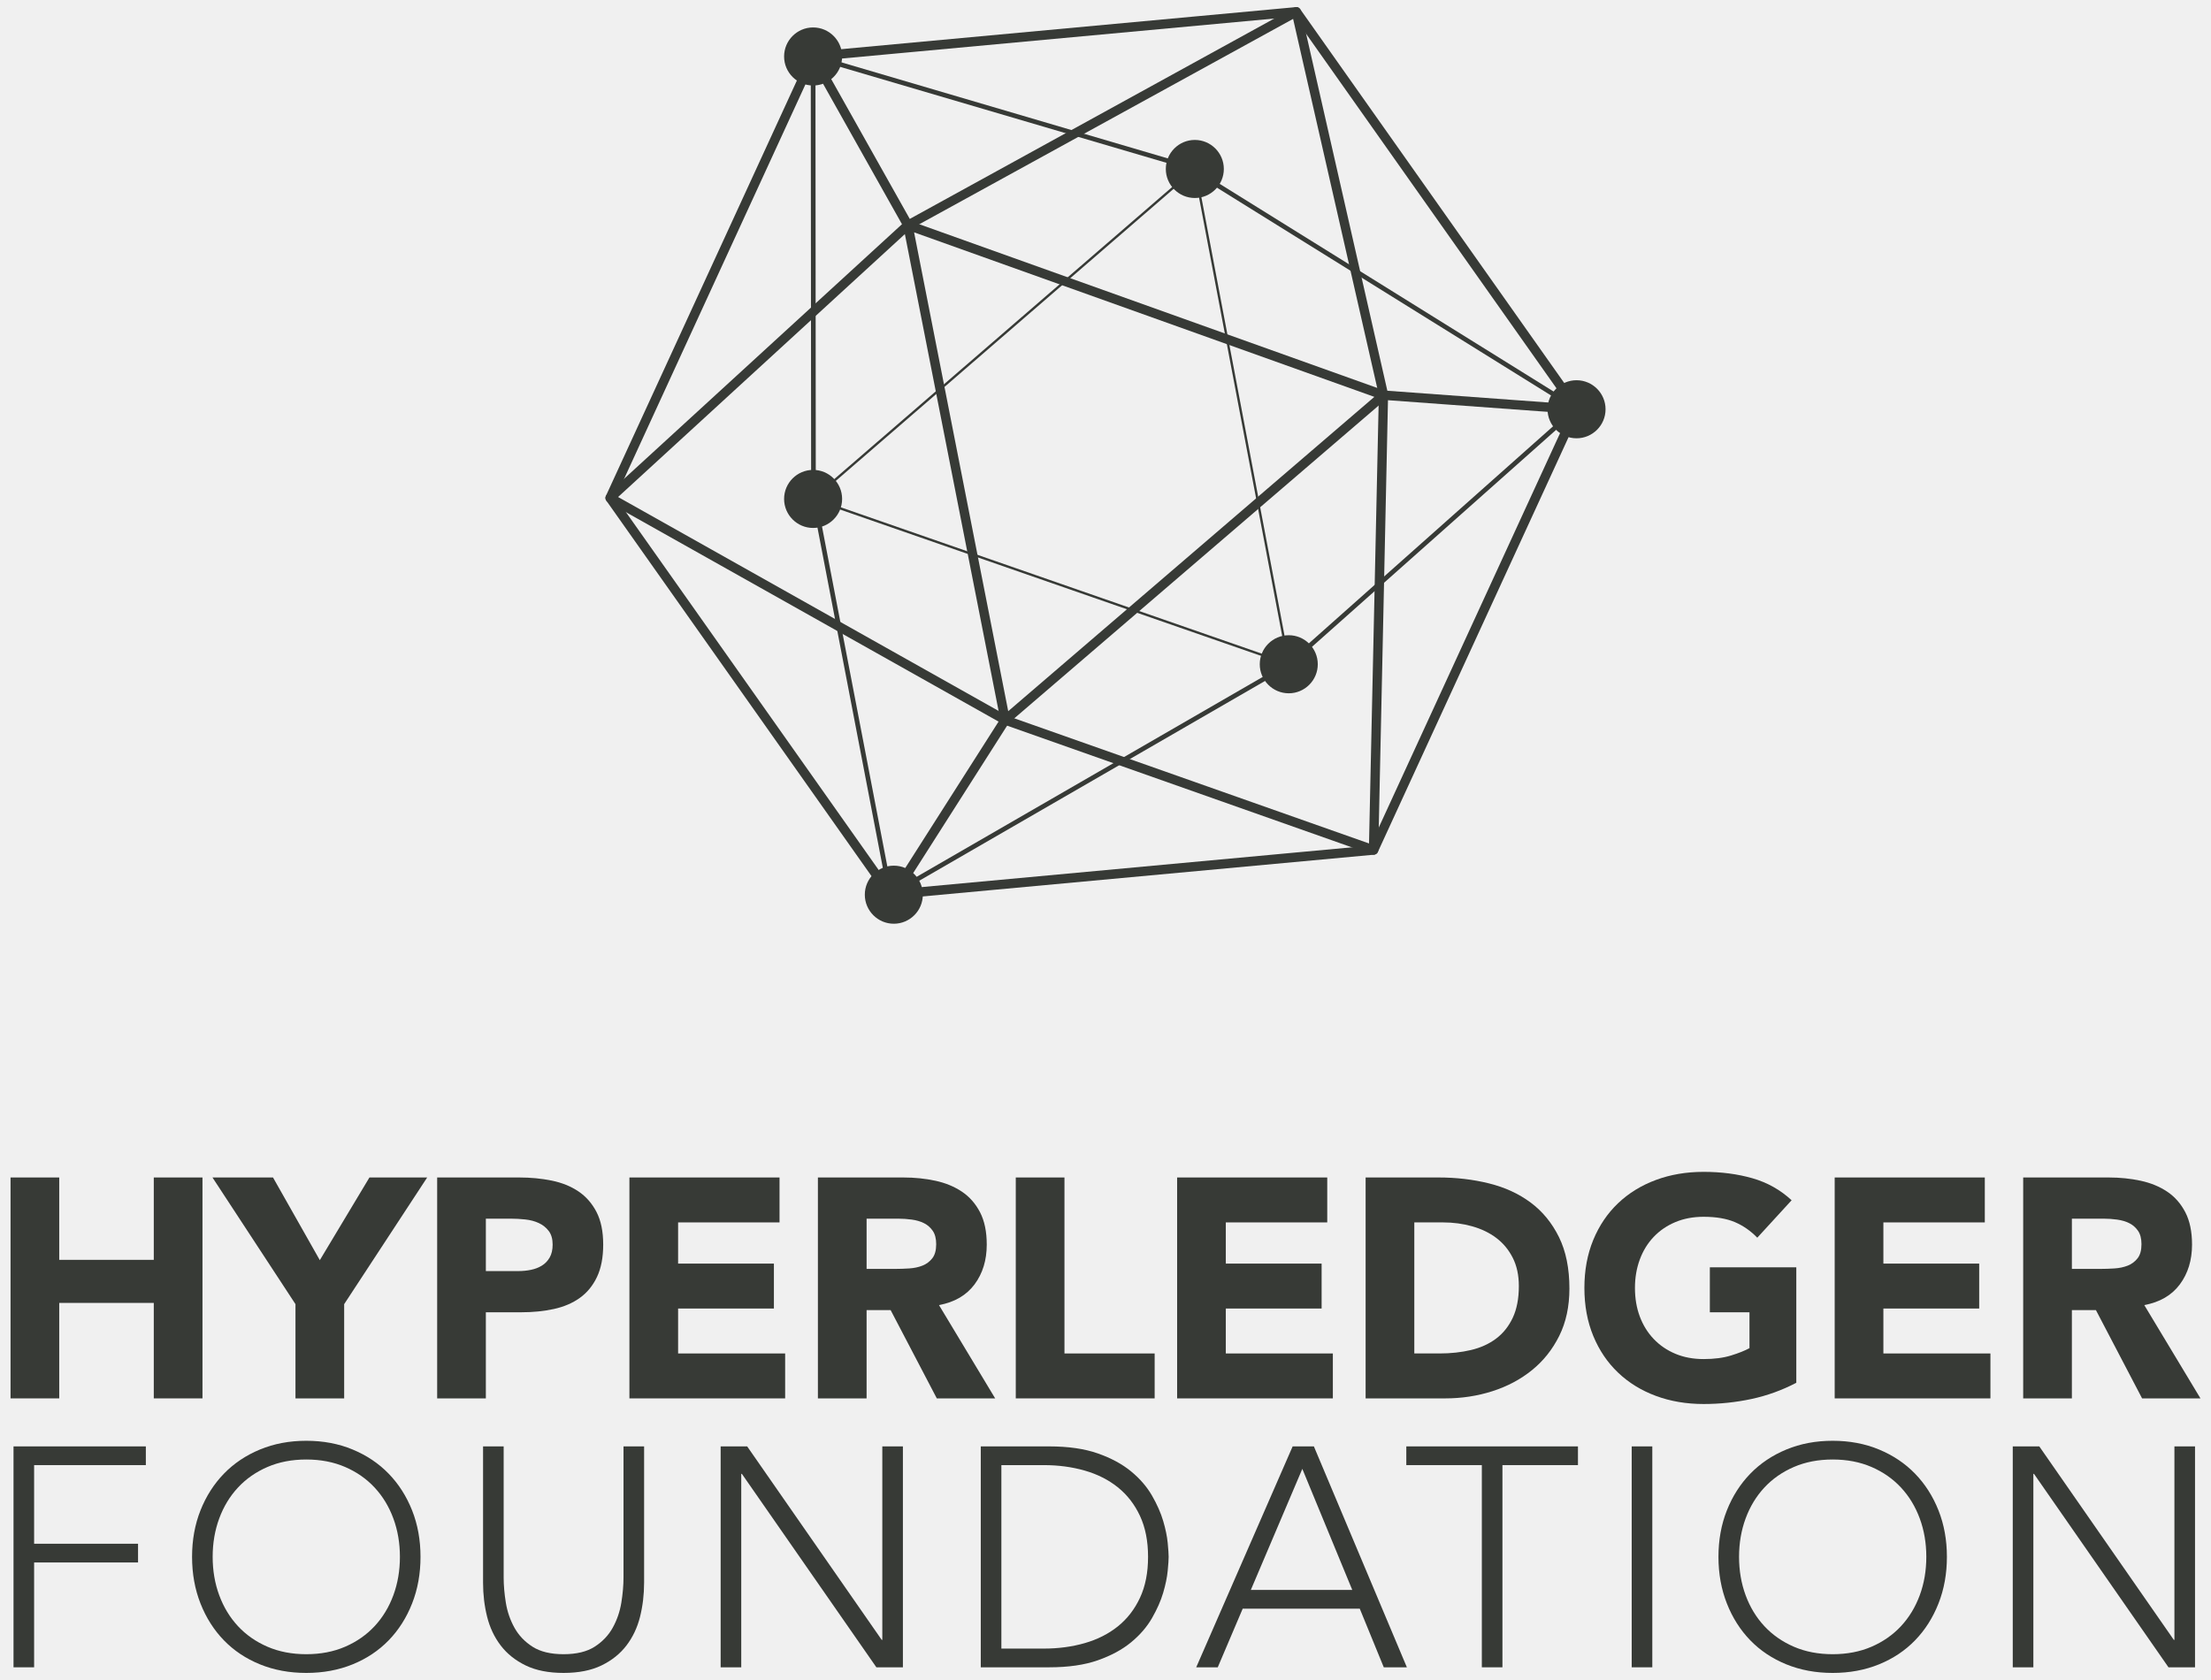
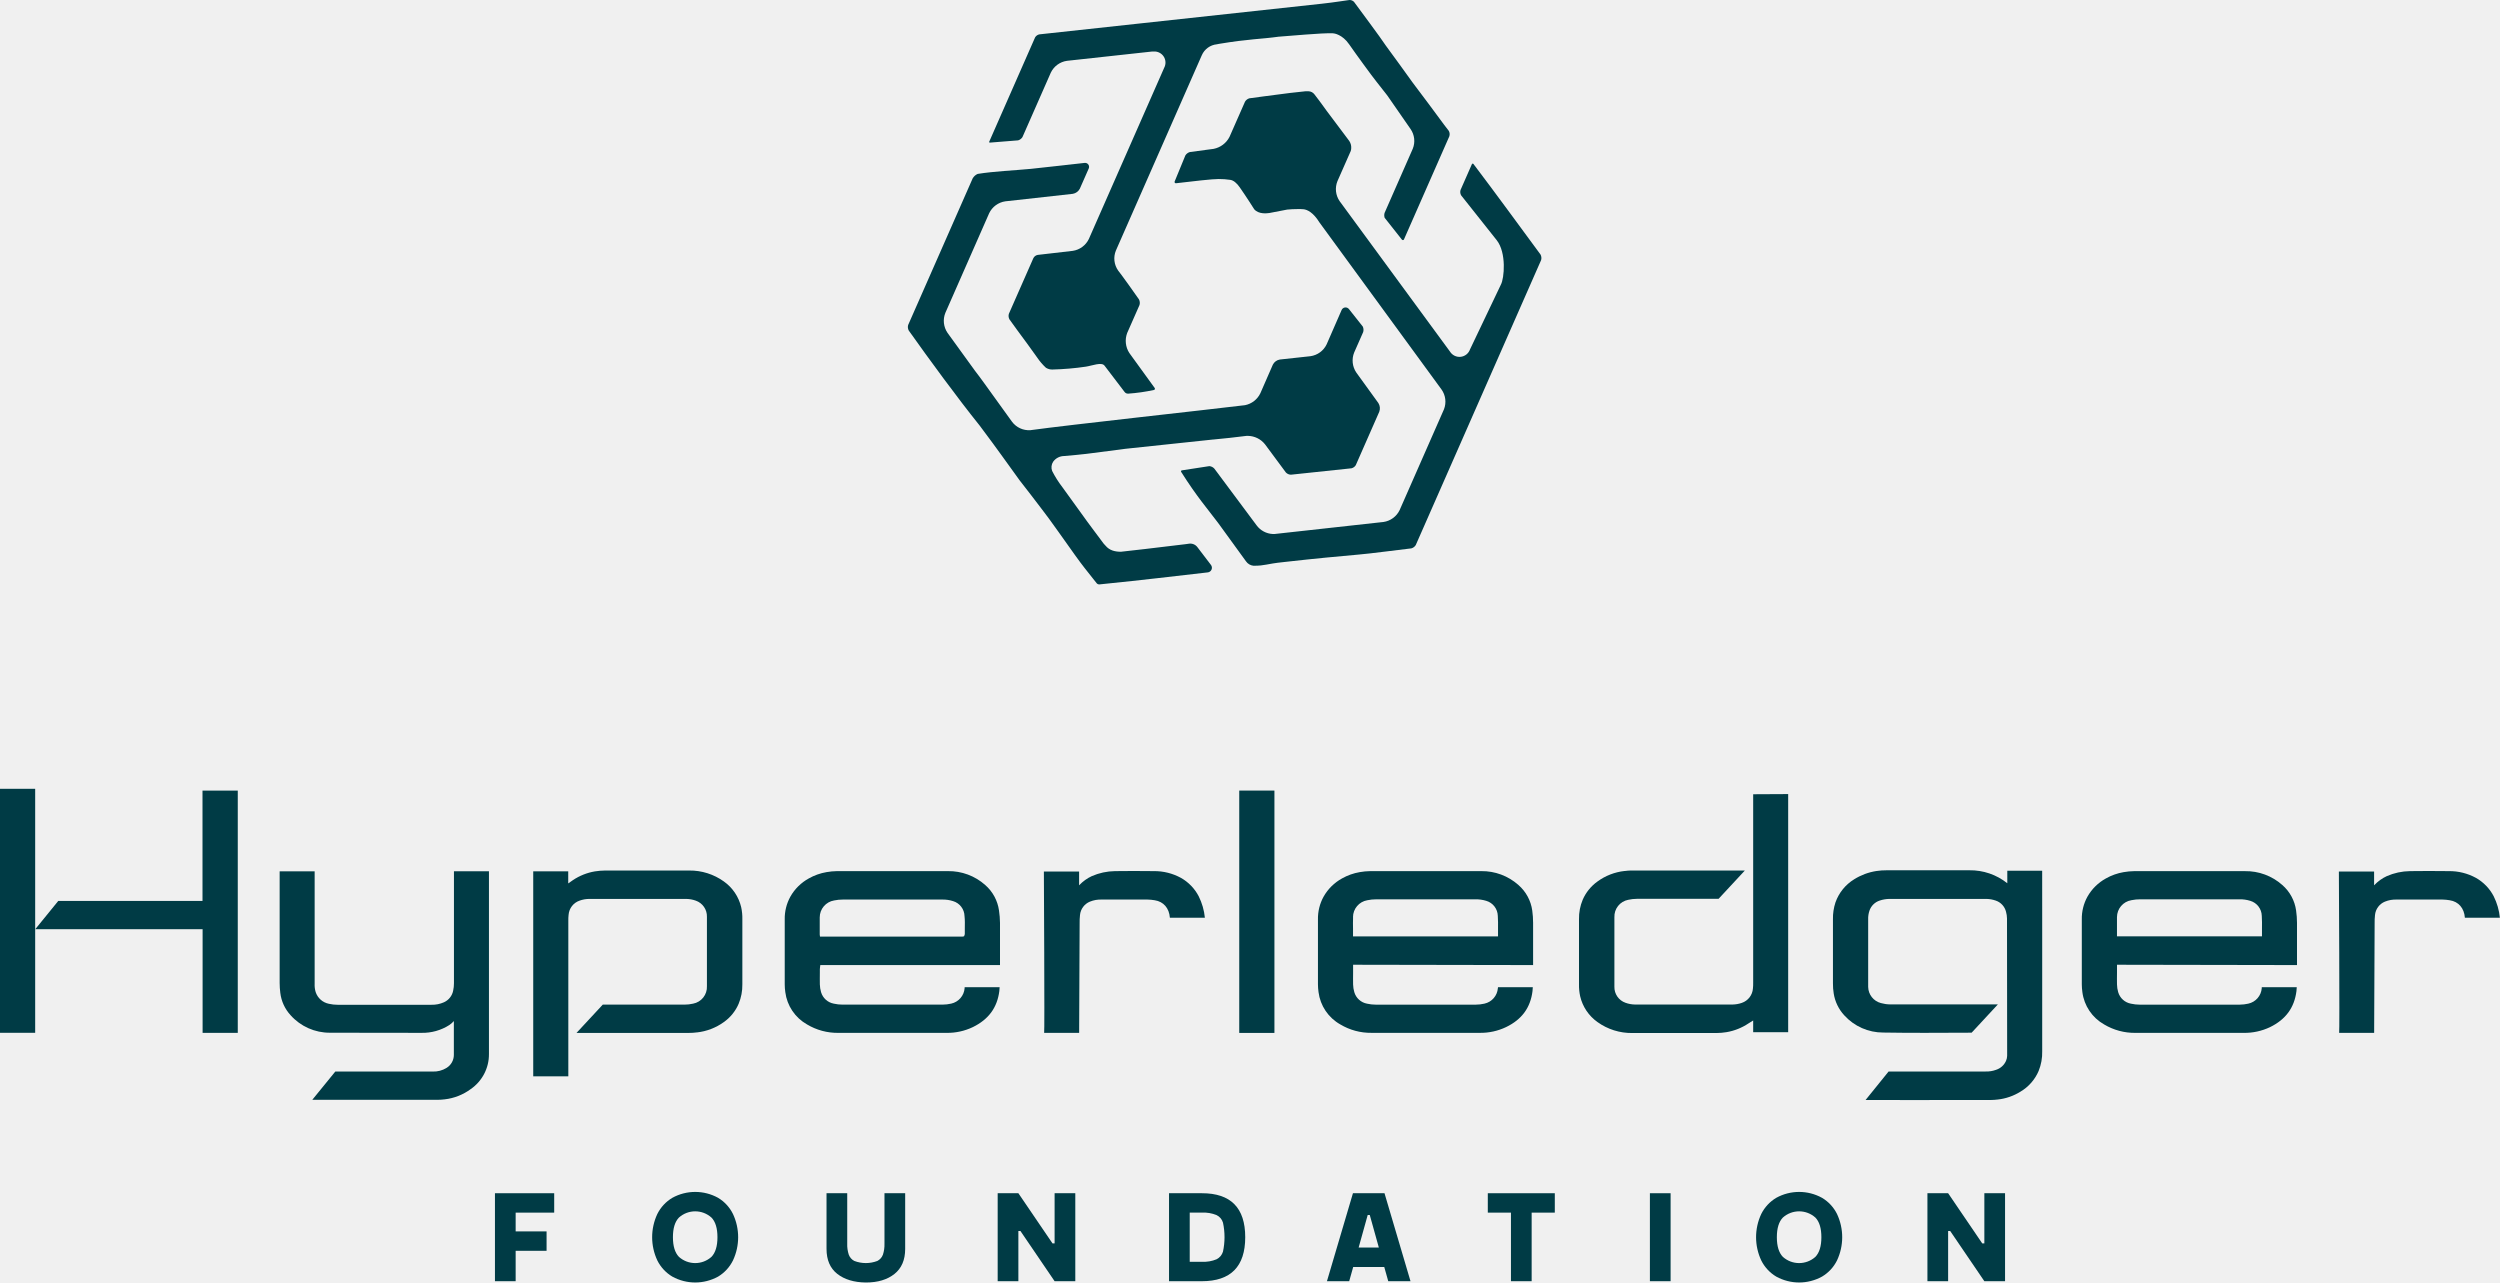
- <svg xmlns="http://www.w3.org/2000/svg" version="1.1" id="Layer_1" x="0px" y="0px" viewBox="0 0 1000 760" style="enable-background:new 0 0 1000 760;" xml:space="preserve">
-   <style type="text/css">
- 	.st0{fill:#FFFFFF;}
- 	.st1{fill:#373A36;}
- </style>
-   <g>
-     <path class="st1" d="M402.704,406.866c-0.685,0-1.334-0.332-1.734-0.895L274.224,226.479   c-0.439-0.622-0.513-1.428-0.196-2.116l91.8-199.703   c0.317-0.69,0.978-1.159,1.734-1.227l218.541-20.213   c0.753-0.116,1.488,0.264,1.929,0.889l126.747,179.489   c0.439,0.622,0.513,1.428,0.196,2.116L623.177,385.423   c-0.317,0.688-0.978,1.156-1.734,1.227l-218.544,20.21   C402.835,406.866,402.769,406.866,402.704,406.866z M278.399,225.027L403.729,402.516   l216.102-19.985l90.771-197.48L585.272,7.562l-216.099,19.985L278.399,225.027z    M621.248,384.534h0.053H621.248z" />
-     <path class="st1" d="M401.943,406.41l-35.078-182.628l-0.172-199.655l170.901,50.303   l177.216,110.247L583.192,301.672L401.943,406.41z M368.821,26.966l0.148,196.615   l34.497,179.498l178.491-103.12l129.322-114.985L536.596,76.309L368.821,26.966z" />
-     <g>
-       <ellipse class="st1" cx="540.4" cy="76.438" rx="6.364" ry="6.376" />
-       <path class="st1" d="M540.401,89.57c-7.234,0-13.122-5.891-13.122-13.134    c0-7.24,5.888-13.131,13.122-13.131s13.119,5.891,13.119,13.131    C553.52,83.679,547.634,89.57,540.401,89.57z M540.401,76.057l-0.394,0.379    c0,0.21,0.178,0.382,0.394,0.382V76.057z" />
-     </g>
-     <g>
-       <ellipse class="st1" cx="582.888" cy="300.497" rx="6.364" ry="6.376" />
-       <path class="st1" d="M582.887,313.632c-7.234,0-13.119-5.891-13.119-13.134    c0-7.242,5.885-13.134,13.119-13.134c7.234,0,13.122,5.891,13.122,13.134    C596.009,307.741,590.12,313.632,582.887,313.632z M582.887,300.119l-0.391,0.379    c0,0.207,0.175,0.379,0.391,0.379V300.119z" />
-     </g>
-     <g>
-       <ellipse class="st1" cx="404.261" cy="404.745" rx="6.364" ry="6.376" />
-       <path class="st1" d="M404.26,417.878c-7.234,0-13.119-5.891-13.119-13.134    c0-7.242,5.885-13.134,13.119-13.134c7.234,0,13.122,5.891,13.122,13.134    C417.382,411.987,411.494,417.878,404.26,417.878z M404.26,404.365l-0.391,0.379    c0,0.207,0.175,0.379,0.391,0.379V404.365z" />
-     </g>
-     <g>
-       <ellipse class="st1" cx="367.756" cy="225.706" rx="6.364" ry="6.376" />
-       <path class="st1" d="M367.757,238.836c-7.234,0-13.122-5.891-13.122-13.128    c0-7.243,5.888-13.134,13.122-13.134c7.234,0,13.119,5.891,13.119,13.134    C380.876,232.945,374.991,238.836,367.757,238.836z M367.757,225.323l-0.394,0.385    c0,0.207,0.181,0.379,0.394,0.379V225.323z" />
-     </g>
-     <g>
-       <ellipse class="st1" cx="713.045" cy="185.144" rx="6.364" ry="6.376" />
-       <path class="st1" d="M713.045,198.273c-7.234,0-13.122-5.891-13.122-13.128    c0-7.243,5.888-13.134,13.122-13.134s13.122,5.891,13.122,13.134    C726.167,192.382,720.278,198.273,713.045,198.273z M713.045,184.76l-0.391,0.385    c0,0.207,0.175,0.379,0.391,0.379V184.76z" />
-     </g>
-     <g>
-       <ellipse class="st1" cx="367.756" cy="25.547" rx="6.364" ry="6.376" />
-       <path class="st1" d="M367.757,38.68c-7.234,0-13.122-5.891-13.122-13.134    c0-7.24,5.888-13.131,13.122-13.131c7.234,0,13.119,5.891,13.119,13.131    C380.876,32.789,374.991,38.68,367.757,38.68z M367.757,25.167l-0.394,0.379    c0,0.21,0.178,0.382,0.394,0.382V25.167z" />
-     </g>
-     <path class="st1" d="M621.248,386.656c-0.237,0-0.477-0.036-0.708-0.119l-166.631-58.823   L274.917,227.101c-0.593-0.332-0.993-0.931-1.07-1.606   c-0.077-0.676,0.175-1.351,0.676-1.808l134.668-123.401l176.084-96.814   c0.581-0.326,1.277-0.35,1.894-0.077c0.607,0.276,1.052,0.818,1.2,1.467   l39.452,173.435l-4.451,206.284c-0.015,0.682-0.356,1.31-0.916,1.701   C622.095,386.531,621.675,386.656,621.248,386.656z M279.552,224.837l176.105,99.024   l163.531,57.697l4.439-202.838L584.852,8.548L411.648,103.712L279.552,224.837z" />
-     <path class="st1" d="M583.58,301.298l-0.868-0.296l-215.998-75.092l0.696-0.605   L540.75,75.432L583.58,301.298z M368.8,225.507l213.393,74.191L540.051,77.441   L368.8,225.507z" />
-     <path class="st1" d="M453.236,329.693L407.822,98.594l222.082,79.404L453.236,329.693z    M413.429,105.107l42.569,216.62l165.597-142.189L413.429,105.107z" />
-     <rect x="387.067" y="19.938" transform="matrix(0.8718331 -0.489803 0.489803 0.8718331 18.68169 198.791)" class="st1" width="4.248" height="87.522" />
-     <polygon class="st1" points="406.05,405.888 402.47,403.6 452.827,324.567 456.407,326.855  " />
-     <rect x="667.275" y="138.192" transform="matrix(0.072859 -0.9973422 0.9973422 0.072859 439.1529 836.3168)" class="st1" width="4.244" height="87.528" />
-   </g>
-   <g>
-     <g>
-       <g>
-         <path class="st1" d="M6.114,654.321h59.85v8.469H15.43v35.571h47.005v8.469H15.43     v47.427H6.114V654.321z" />
-         <path class="st1" d="M86.868,704.291c0-7.623,1.27-14.631,3.81-21.034     c2.541-6.398,6.07-11.927,10.587-16.585c4.516-4.658,9.951-8.305,16.303-10.939     c6.352-2.634,13.339-3.952,20.961-3.952c7.622,0,14.609,1.318,20.962,3.952     c6.352,2.634,11.786,6.281,16.303,10.939     c4.517,4.658,8.045,10.186,10.585,16.585c2.542,6.403,3.811,13.411,3.811,21.034     s-1.269,14.657-3.811,21.102c-2.54,6.445-6.068,11.997-10.585,16.657     c-4.517,4.658-9.952,8.28-16.303,10.869c-6.354,2.585-13.341,3.882-20.962,3.882     c-7.623,0-14.61-1.297-20.961-3.882c-6.353-2.589-11.787-6.211-16.303-10.869     c-4.517-4.66-8.046-10.212-10.587-16.657     C88.138,718.947,86.868,711.913,86.868,704.291z M96.184,704.291     c0,6.211,0.987,11.997,2.964,17.361c1.976,5.364,4.8,10.022,8.469,13.974     c3.671,3.952,8.116,7.057,13.339,9.316c5.223,2.259,11.081,3.387,17.574,3.387     c6.493,0,12.351-1.128,17.573-3.387c5.223-2.259,9.67-5.364,13.341-9.316     c3.668-3.952,6.492-8.61,8.467-13.974c1.977-5.364,2.965-11.15,2.965-17.361     s-0.988-11.999-2.965-17.363c-1.975-5.364-4.799-10.022-8.467-13.974     c-3.671-3.952-8.117-7.057-13.341-9.316c-5.222-2.259-11.08-3.387-17.573-3.387     c-6.493,0-12.351,1.128-17.574,3.387c-5.222,2.259-9.668,5.364-13.339,9.316     c-3.67,3.952-6.493,8.61-8.469,13.974     C97.172,692.291,96.184,698.08,96.184,704.291z" />
-         <path class="st1" d="M291.315,716.004c0,5.366-0.614,10.496-1.834,15.386     c-1.224,4.895-3.272,9.224-6.14,12.989c-2.873,3.762-6.635,6.774-11.293,9.032     c-4.658,2.259-10.374,3.389-17.15,3.389c-6.776,0-12.492-1.13-17.15-3.389     c-4.658-2.259-8.422-5.27-11.293-9.032c-2.871-3.764-4.918-8.094-6.14-12.989     c-1.224-4.891-1.834-10.02-1.834-15.386v-61.683h9.316v59.286     c0,3.577,0.328,7.388,0.988,11.432c0.657,4.048,1.954,7.812,3.882,11.293     c1.928,3.483,4.658,6.352,8.188,8.61c3.528,2.259,8.209,3.387,14.045,3.387     c5.833,0,10.517-1.128,14.045-3.387c3.53-2.259,6.258-5.127,8.188-8.61     c1.926-3.481,3.221-7.245,3.882-11.293c0.657-4.044,0.987-7.855,0.987-11.432     v-59.286h9.316V716.004z" />
-         <path class="st1" d="M325.939,654.321h11.997l60.838,87.516h0.282v-87.516h9.316v99.937     h-11.999l-60.836-87.516h-0.284v87.516h-9.314V654.321z" />
-         <path class="st1" d="M443.589,654.321h30.913c8.657,0,15.996,1.06,22.019,3.176     c6.021,2.118,11.033,4.824,15.034,8.117c3.997,3.293,7.149,6.94,9.457,10.939     c2.303,3.999,3.999,7.834,5.08,11.502c1.081,3.673,1.766,6.987,2.047,9.952     c0.281,2.965,0.424,5.059,0.424,6.283s-0.143,3.317-0.424,6.279     c-0.282,2.965-0.966,6.283-2.047,9.952c-1.081,3.671-2.777,7.508-5.08,11.504     c-2.308,4.001-5.46,7.648-9.457,10.941c-4.001,3.293-9.013,5.997-15.034,8.115     c-6.023,2.118-13.362,3.176-22.019,3.176h-30.913V654.321z M452.905,745.789h19.197     c6.586,0,12.75-0.821,18.491-2.47c5.737-1.644,10.726-4.165,14.962-7.552     c4.234-3.387,7.574-7.693,10.022-12.916c2.446-5.221,3.671-11.408,3.671-18.56     s-1.224-13.339-3.671-18.564c-2.448-5.221-5.788-9.525-10.022-12.914     c-4.236-3.389-9.224-5.906-14.962-7.552     c-5.742-1.644-11.905-2.47-18.491-2.47h-19.197V745.789z" />
-         <path class="st1" d="M584.645,654.321h9.6l42.063,99.937h-10.446l-10.869-26.536h-52.932     l-11.293,26.536h-9.738L584.645,654.321z M589.021,664.484l-23.29,54.768h45.875     L589.021,664.484z" />
-         <path class="st1" d="M670.211,662.79H636.052v-8.469h77.634v8.469h-34.159v91.468h-9.316     V662.79z" />
-         <path class="st1" d="M737.994,654.321h9.316v99.937h-9.316V654.321z" />
-         <path class="st1" d="M777.231,704.291c0-7.623,1.271-14.631,3.811-21.034     c2.54-6.398,6.07-11.927,10.587-16.585c4.517-4.658,9.952-8.305,16.303-10.939     c6.352-2.634,13.339-3.952,20.961-3.952s14.61,1.318,20.961,3.952     s11.786,6.281,16.303,10.939c4.517,4.658,8.045,10.186,10.587,16.585     c2.54,6.403,3.811,13.411,3.811,21.034s-1.271,14.657-3.811,21.102     c-2.542,6.445-6.07,11.997-10.587,16.657     c-4.517,4.658-9.952,8.28-16.303,10.869     c-6.352,2.585-13.339,3.882-20.961,3.882s-14.61-1.297-20.961-3.882     c-6.352-2.589-11.786-6.211-16.303-10.869     c-4.517-4.66-8.047-10.212-10.587-16.657     C778.502,718.947,777.231,711.913,777.231,704.291z M786.547,704.291     c0,6.211,0.99,11.997,2.965,17.361c1.977,5.364,4.799,10.022,8.469,13.974     s8.117,7.057,13.339,9.316c5.223,2.259,11.082,3.387,17.574,3.387     c6.492,0,12.351-1.128,17.574-3.387c5.221-2.259,9.668-5.364,13.339-9.316     c3.668-3.952,6.492-8.61,8.469-13.974c1.975-5.364,2.965-11.15,2.965-17.361     s-0.99-11.999-2.965-17.363c-1.977-5.364-4.801-10.022-8.469-13.974     c-3.671-3.952-8.117-7.057-13.339-9.316c-5.223-2.259-11.082-3.387-17.574-3.387     c-6.492,0-12.351,1.128-17.574,3.387c-5.221,2.259-9.668,5.364-13.339,9.316     c-3.671,3.952-6.492,8.61-8.469,13.974     C787.537,692.291,786.547,698.08,786.547,704.291z" />
-         <path class="st1" d="M910.34,654.321h11.997l60.838,87.516h0.282v-87.516h9.316v99.937     h-11.999l-60.836-87.516h-0.281v87.516h-9.316V654.321z" />
-       </g>
-     </g>
-     <g>
-       <path class="st1" d="M4.768,532.668h22.02v37.264h42.769v-37.264h22.02v99.937H69.557    V589.413H26.788v43.192H4.768V532.668z" />
-       <path class="st1" d="M133.641,589.976l-37.547-57.309h27.383l21.173,37.405l22.444-37.405    h26.114l-37.548,57.309v42.628h-22.019V589.976z" />
-       <path class="st1" d="M197.723,532.668h37.124c5.174,0,10.067,0.473,14.68,1.412    c4.609,0.943,8.631,2.564,12.067,4.869c3.434,2.308,6.162,5.413,8.188,9.316    c2.022,3.905,3.035,8.823,3.035,14.753c0,5.835-0.943,10.726-2.824,14.678    c-1.883,3.954-4.47,7.107-7.763,9.457c-3.295,2.355-7.198,4.023-11.716,5.012    c-4.517,0.987-9.412,1.482-14.68,1.482h-16.092v38.958h-22.019V532.668z     M219.742,575.012h14.68c1.977,0,3.882-0.186,5.718-0.563    c1.834-0.375,3.479-1.011,4.94-1.907c1.457-0.891,2.634-2.116,3.528-3.668    c0.894-1.553,1.342-3.506,1.342-5.857c0-2.542-0.589-4.59-1.764-6.142    c-1.177-1.553-2.683-2.751-4.517-3.6c-1.834-0.845-3.882-1.386-6.14-1.621    c-2.259-0.235-4.423-0.354-6.492-0.354h-11.293V575.012z" />
-       <path class="st1" d="M284.671,532.668h67.896v20.326H306.693v18.632h43.332v20.326H306.693    v20.328h48.415v20.326h-70.436V532.668z" />
-       <path class="st1" d="M369.926,532.668h38.676c5.082,0,9.903,0.495,14.469,1.482    c4.562,0.987,8.561,2.636,11.997,4.942c3.434,2.306,6.162,5.411,8.188,9.316    c2.022,3.905,3.035,8.774,3.035,14.61c0,7.055-1.836,13.055-5.507,17.997    c-3.668,4.94-9.032,8.068-16.09,9.384l25.406,42.206h-26.396l-20.889-39.945    h-10.869v39.945h-22.021V532.668z M391.948,574.027h12.985    c1.977,0,4.069-0.073,6.281-0.213c2.212-0.141,4.21-0.563,6-1.271    c1.787-0.704,3.27-1.809,4.447-3.314c1.175-1.506,1.764-3.622,1.764-6.354    c0-2.54-0.518-4.562-1.553-6.068c-1.037-1.506-2.352-2.66-3.952-3.459    c-1.602-0.798-3.436-1.341-5.505-1.625c-2.071-0.282-4.093-0.422-6.07-0.422    h-14.396V574.027z" />
-       <path class="st1" d="M459.419,532.668h22.021v79.611h40.792v20.326h-62.813V532.668z" />
-       <path class="st1" d="M532.393,532.668h67.896v20.326h-45.875v18.632h43.332v20.326h-43.332    v20.328h48.415v20.326h-70.436V532.668z" />
-       <path class="st1" d="M617.648,532.668h33.031c7.996,0,15.597,0.896,22.795,2.683    s13.479,4.682,18.843,8.681c5.364,4.001,9.621,9.199,12.776,15.597    c3.152,6.401,4.728,14.164,4.728,23.29c0,8.094-1.531,15.222-4.588,21.386    c-3.058,6.164-7.177,11.34-12.351,15.527    c-5.176,4.189-11.15,7.362-17.926,9.527    c-6.776,2.165-13.882,3.246-21.313,3.246h-35.995V532.668z M639.669,612.279h11.432    c5.082,0,9.811-0.516,14.187-1.553c4.374-1.034,8.162-2.753,11.361-5.153    s5.718-5.552,7.552-9.457c1.834-3.905,2.751-8.681,2.751-14.326    c0-4.893-0.917-9.152-2.751-12.776c-1.834-3.622-4.306-6.61-7.411-8.962    c-3.105-2.352-6.753-4.116-10.939-5.294s-8.587-1.766-13.198-1.766h-12.985V612.279    z" />
-       <path class="st1" d="M812.44,625.547c-6.494,3.387-13.268,5.835-20.326,7.341    c-7.06,1.501-14.258,2.257-21.597,2.257c-7.812,0-15.011-1.224-21.597-3.668    c-6.588-2.448-12.281-5.951-17.08-10.517    c-4.799-4.562-8.54-10.092-11.223-16.587    c-2.681-6.492-4.022-13.737-4.022-21.738c0-7.996,1.342-15.243,4.022-21.738    c2.683-6.492,6.424-12.021,11.223-16.585c4.799-4.564,10.491-8.066,17.08-10.515    c6.586-2.446,13.784-3.671,21.597-3.671c7.996,0,15.36,0.966,22.089,2.894    c6.727,1.928,12.633,5.247,17.715,9.952l-15.527,16.939    c-3.014-3.105-6.401-5.458-10.163-7.06c-3.764-1.6-8.469-2.399-14.115-2.399    c-4.707,0-8.964,0.8-12.776,2.399c-3.811,1.602-7.081,3.835-9.809,6.706    c-2.732,2.871-4.824,6.281-6.283,10.233c-1.459,3.952-2.186,8.237-2.186,12.844    c0,4.709,0.727,9.013,2.186,12.916c1.459,3.907,3.551,7.294,6.283,10.165    c2.728,2.871,5.997,5.106,9.809,6.703c3.811,1.602,8.068,2.399,12.776,2.399    c4.799,0,8.939-0.542,12.421-1.623c3.481-1.081,6.256-2.188,8.326-3.317v-16.233    h-17.926v-20.328h39.101V625.547z" />
-       <path class="st1" d="M829.801,532.668h67.896v20.326h-45.875v18.632h43.332v20.326h-43.332    v20.328h48.415v20.326h-70.436V532.668z" />
-       <path class="st1" d="M915.058,532.668h38.676c5.083,0,9.903,0.495,14.469,1.482    c4.562,0.987,8.561,2.636,11.997,4.942c3.434,2.306,6.162,5.411,8.188,9.316    c2.022,3.905,3.035,8.774,3.035,14.61c0,7.055-1.836,13.055-5.507,17.997    c-3.668,4.94-9.032,8.068-16.09,9.384l25.406,42.206h-26.396l-20.889-39.945    h-10.869v39.945h-22.021V532.668z M937.079,574.027h12.985    c1.977,0,4.069-0.073,6.281-0.213c2.212-0.141,4.21-0.563,6-1.271    c1.787-0.704,3.27-1.809,4.447-3.314c1.175-1.506,1.764-3.622,1.764-6.354    c0-2.54-0.518-4.562-1.553-6.068c-1.037-1.506-2.352-2.66-3.952-3.459    c-1.602-0.798-3.436-1.341-5.505-1.625c-2.071-0.282-4.093-0.422-6.07-0.422    h-14.396V574.027z" />
-     </g>
-   </g>
+ <svg xmlns="http://www.w3.org/2000/svg" id="Layer_1" data-name="Layer 1" viewBox="0 0 1000 512.99">
+   <defs>
+     <style>.cls-1{fill:#003b45;}</style>
+   </defs>
+   <polygon class="cls-1" points="197.98 512.48 206.26 512.48 206.26 500.32 218.63 500.32 218.63 492.56 206.26 492.56 206.26 485.05 221.68 485.05 221.68 477.29 197.98 477.29 197.98 512.48" />
+   <path class="cls-1" d="M287.24,479.13a18.94,18.94,0,0,0-18.31,0,15.58,15.58,0,0,0-6,6.47,21.86,21.86,0,0,0,0,18.57,15.58,15.58,0,0,0,6,6.47,19,19,0,0,0,18.31,0,15.56,15.56,0,0,0,5.95-6.47,21.86,21.86,0,0,0,0-18.57A15.56,15.56,0,0,0,287.24,479.13Zm-2.66,23.62a9.75,9.75,0,0,1-13,0c-1.6-1.66-2.41-4.28-2.41-7.87s.81-6.21,2.41-7.86a9.75,9.75,0,0,1,13,0c1.6,1.65,2.4,4.28,2.4,7.86S286.18,501.09,284.58,502.75Z" />
+   <path class="cls-1" d="M353.79,497.47a12.89,12.89,0,0,1-.62,4.4,4.6,4.6,0,0,1-2.23,2.51,12.9,12.9,0,0,1-9.21,0,4.58,4.58,0,0,1-2.22-2.51,12.65,12.65,0,0,1-.62-4.4V477.29h-8.28v22.25q0,6.63,4.29,10T346.34,513q7.14,0,11.43-3.41t4.3-10V477.29h-8.28Z" />
+   <polygon class="cls-1" points="421.84 497.37 421.01 497.37 407.35 477.29 399.07 477.29 399.07 512.48 407.35 512.48 407.35 492.4 408.18 492.4 421.84 512.48 430.12 512.48 430.12 477.29 421.84 477.29 421.84 497.37" />
+   <path class="cls-1" d="M480.75,477.29H467.61v35.19h13.14q17.34,0,17.34-17.6T480.75,477.29Zm8.44,23.36a5,5,0,0,1-2.56,3.06,13.3,13.3,0,0,1-5.88,1h-4.86V485.05h4.86a13.38,13.38,0,0,1,5.9,1,4.85,4.85,0,0,1,2.54,3,27.48,27.48,0,0,1,0,11.61Z" />
+   <path class="cls-1" d="M541.18,477.29l-10.4,35.19h8.9l1.6-5.69H553.7l1.6,5.69h8.9l-10.4-35.19ZM543.46,499l3.62-13h.83l3.62,13Z" />
+   <polygon class="cls-1" points="595.12 485.05 604.38 485.05 604.38 512.48 612.66 512.48 612.66 485.05 621.92 485.05 621.92 477.29 595.12 477.29 595.12 485.05" />
+   <rect class="cls-1" x="659.96" y="477.29" width="8.28" height="35.19" />
+   <path class="cls-1" d="M728.81,479.13a18.94,18.94,0,0,0-18.31,0,15.58,15.58,0,0,0-6,6.47,21.86,21.86,0,0,0,0,18.57,15.58,15.58,0,0,0,6,6.47,19,19,0,0,0,18.31,0,15.56,15.56,0,0,0,6-6.47,21.86,21.86,0,0,0,0-18.57A15.56,15.56,0,0,0,728.81,479.13Zm-2.66,23.62a9.75,9.75,0,0,1-13,0c-1.6-1.66-2.41-4.28-2.41-7.87s.81-6.21,2.41-7.86a9.75,9.75,0,0,1,13,0c1.6,1.65,2.4,4.28,2.4,7.86S727.75,501.09,726.15,502.75Z" />
+   <polygon class="cls-1" points="793.74 497.37 792.91 497.37 779.25 477.29 770.97 477.29 770.97 512.48 779.25 512.48 779.25 492.4 780.08 492.4 793.74 512.48 802.02 512.48 802.02 477.29 793.74 477.29 793.74 497.37" />
+   <path class="cls-1" d="M613,396.47c.07-.52.09-1,.12-1.58v0H599.2l-.05.38a6.86,6.86,0,0,1-5.38,6.19,15.93,15.93,0,0,1-3.47.4q-20,0-40,0a15.64,15.64,0,0,1-3.47-.39,6.54,6.54,0,0,1-5.11-4.61,12,12,0,0,1-.48-3.07c-.05-1.54,0-3.11,0-4.62V385.9l72,.13v-5.11c0-3.92,0-7.85,0-11.78a35.28,35.28,0,0,0-.34-4.94A16.52,16.52,0,0,0,607.37,354a21.93,21.93,0,0,0-14.91-5.55c-6.35,0-12.76,0-19.14,0-7,0-14,0-20.91,0H548.1a25.61,25.61,0,0,0-4.2.4,21.9,21.9,0,0,0-7.07,2.51,18.92,18.92,0,0,0-7.4,7.31,18.15,18.15,0,0,0-2.25,9.15v11q0,7.44,0,14.89a23.09,23.09,0,0,0,.23,3.13,17.34,17.34,0,0,0,8.69,12.92,23.74,23.74,0,0,0,12.54,3.38H592a23.61,23.61,0,0,0,10.44-2.31C608.72,407.8,612.18,403.09,613,396.47Zm-71.8-29.6a6.88,6.88,0,0,1,5.76-6.78,17.17,17.17,0,0,1,3.55-.36h39.59a13.75,13.75,0,0,1,4.42.61,6.43,6.43,0,0,1,4.6,6c.12,1.7.11,3.43.09,5.1,0,.71,0,1.42,0,2.13v1h-58v-3.13C541.18,369.92,541.17,368.39,541.23,366.87Z" />
+   <path class="cls-1" d="M918.44,364.2A16.47,16.47,0,0,0,912.92,354,21.93,21.93,0,0,0,898,348.46c-6.35,0-12.75,0-19.13,0-7,0-14,0-20.92,0h-4.31a25.71,25.71,0,0,0-4.2.4,21.9,21.9,0,0,0-7.07,2.51,19,19,0,0,0-7.4,7.31,18.15,18.15,0,0,0-2.25,9.15v11q0,7.44,0,14.89a23.09,23.09,0,0,0,.23,3.13,17.37,17.37,0,0,0,8.69,12.92,23.79,23.79,0,0,0,12.54,3.38h43.35A23.69,23.69,0,0,0,908,410.86c6.27-3.06,9.73-7.77,10.58-14.39.07-.52.09-1,.12-1.58v0h-14l0,.38a6.85,6.85,0,0,1-5.38,6.19,15.86,15.86,0,0,1-3.47.4q-20,0-40,0a15.56,15.56,0,0,1-3.46-.39,6.53,6.53,0,0,1-5.12-4.61,11.63,11.63,0,0,1-.47-3.07c-.06-1.54,0-3.11,0-4.62V385.9l72,.13v-5.11c0-3.92,0-7.85,0-11.78A35.28,35.28,0,0,0,918.44,364.2Zm-13.65,7.2c0,.71,0,1.42,0,2.13v1h-58v-3.13c0-1.49,0-3,0-4.54a6.89,6.89,0,0,1,5.76-6.78,17.19,17.19,0,0,1,3.56-.36h39.58a13.72,13.72,0,0,1,4.42.61,6.41,6.41,0,0,1,4.6,6C904.83,368,904.81,369.73,904.79,371.4Z" />
+   <path class="cls-1" d="M399.6,364.2A16.52,16.52,0,0,0,394.08,354a21.93,21.93,0,0,0-14.91-5.55c-6.35,0-12.76,0-19.14,0-7,0-14,0-20.91,0h-4.31a25.61,25.61,0,0,0-4.2.4,21.9,21.9,0,0,0-7.07,2.51,18.92,18.92,0,0,0-7.4,7.31,18.15,18.15,0,0,0-2.25,9.15v10.9q0,7.51,0,15a23.09,23.09,0,0,0,.23,3.13,17.34,17.34,0,0,0,8.69,12.92,23.74,23.74,0,0,0,12.54,3.38h43.35a23.61,23.61,0,0,0,10.44-2.31c6.27-3.06,9.74-7.77,10.59-14.39.07-.52.09-1,.12-1.57v0h-14l0,.38a6.86,6.86,0,0,1-5.38,6.19,15.93,15.93,0,0,1-3.47.4q-20,0-40,0a15.64,15.64,0,0,1-3.47-.39,6.54,6.54,0,0,1-5.11-4.61,12,12,0,0,1-.48-3.07c-.05-1.54,0-3.11,0-4.62v-1.48c0-.2,0-.4.06-.65l.12-1H400V380.9c0-3.92,0-7.84,0-11.76A36.86,36.86,0,0,0,399.6,364.2Zm-13.68,7.28c0,.71,0,1.43,0,2.14a1,1,0,0,1-.12.45l-.19.45-.53.11H328l-.11-.81a3.93,3.93,0,0,1,0-.45c0-.63,0-1.25,0-1.88,0-1.48,0-3,0-4.53a6.88,6.88,0,0,1,5.76-6.78,17.17,17.17,0,0,1,3.55-.36q15.33,0,30.65,0h8.94a13.51,13.51,0,0,1,4.42.62,6.42,6.42,0,0,1,4.6,6C386,368.09,385.94,369.81,385.92,371.48Z" />
+   <path class="cls-1" d="M14.07,365.53v-50H0v97.58c1.64,0,3,0,4.46,0l9.61,0V402c0-9.74,0-7.58,0-17.32Z" />
+   <path class="cls-1" d="M997.49,358.53a18,18,0,0,0-7.13-7.39,22.06,22.06,0,0,0-10.82-2.69c-5.67-.07-10.77-.07-15.57,0a24,24,0,0,0-9.25,2,16.41,16.41,0,0,0-5,3.6l-.08.08v-5.51H935.55s.34,64.66.11,64.52h14l.19-43.73A25.72,25.72,0,0,1,950,366a6.46,6.46,0,0,1,4-5.36,11.57,11.57,0,0,1,4.74-.82c6.08,0,12.16,0,18.24,0a19.23,19.23,0,0,1,2.91.28c3.52.54,5.79,3.14,6.06,7h14A24.54,24.54,0,0,0,997.49,358.53Z" />
+   <path class="cls-1" d="M479.49,358.53a18,18,0,0,0-7.13-7.39,22.06,22.06,0,0,0-10.82-2.69c-5.67-.07-10.77-.07-15.57,0a24,24,0,0,0-9.25,2,16.41,16.41,0,0,0-5,3.6l-.08.08v-5.51H417.55s.34,64.66.11,64.52h14l.19-43.73A25.72,25.72,0,0,1,432,366a6.44,6.44,0,0,1,4-5.36,11.55,11.55,0,0,1,4.74-.82c6.08,0,12.16,0,18.23,0a19.24,19.24,0,0,1,2.92.28c3.51.54,5.79,3.14,6.06,7h14A24.54,24.54,0,0,0,479.49,358.53Z" />
+   <path class="cls-1" d="M276.34,413.15a19.28,19.28,0,0,0,2.26-.18l.18,0a22.61,22.61,0,0,0,10.76-4.14,17.34,17.34,0,0,0,5.92-7.32,19.36,19.36,0,0,0,1.48-7.79q0-12.46,0-24.94v-1.08a20.5,20.5,0,0,0-.47-4.85,17.51,17.51,0,0,0-6.92-10.26,23.28,23.28,0,0,0-13.89-4.38q-16.82,0-33.63,0a27.7,27.7,0,0,0-4.11.35,22.55,22.55,0,0,0-8.76,3.5c-.18.12-1.13.75-1.87,1.31v-4.83h-14v82l6.82,0,7.22,0V368.33a18.63,18.63,0,0,1,.1-2.35,6.53,6.53,0,0,1,4.44-5.74,11.47,11.47,0,0,1,3.69-.67c4.87,0,9.74,0,14.61,0h10c4.82,0,9.64,0,14.46,0a11.78,11.78,0,0,1,3.68.69,6.64,6.64,0,0,1,4.46,6.46q0,13.88,0,27.74a6.79,6.79,0,0,1-5.53,7,15.25,15.25,0,0,1-3.47.39c-9.48,0-17.24,0-25.31,0h-7.35l-10.51,11.32c10.84,0,33.41,0,44.55,0Z" />
+   <path class="cls-1" d="M715.27,412.88V317.63l-14,.07v75.35a18.87,18.87,0,0,1-.1,2.36,6.56,6.56,0,0,1-4.44,5.74,11.78,11.78,0,0,1-3.69.66H653.9a11.72,11.72,0,0,1-3.68-.69,6.62,6.62,0,0,1-4.46-6.46q0-13.86,0-27.74a6.82,6.82,0,0,1,5.54-7,16.47,16.47,0,0,1,3.47-.39h32.66l10.51-11.32c-10.85,0-33.43,0-44.58,0H652.2a19.33,19.33,0,0,0-2.25.19l-.18,0A22.52,22.52,0,0,0,639,352.59a17.59,17.59,0,0,0-5.92,7.31,19.23,19.23,0,0,0-1.48,7.79q0,13,0,26a20.42,20.42,0,0,0,.47,4.84A17.49,17.49,0,0,0,639,408.83a23.38,23.38,0,0,0,13.9,4.38q16.82,0,33.63,0a25,25,0,0,0,4.1-.35,22.54,22.54,0,0,0,8.77-3.5c.17-.12.91-.59,1.87-1.17h0v4.7Z" />
+   <rect class="cls-1" x="495.7" y="316.23" width="14.07" height="96.94" />
+   <path class="cls-1" d="M81,316.23v44.15H23.3l-9.2,11.31c11,0,50.36,0,66.94,0v41.47H95.11V316.23Z" />
+   <path class="cls-1" d="M816.87,348.74c0-.14,0-.29,0-.44h-5.44c-2.83,0-5.66,0-8.51,0l0,5a23.73,23.73,0,0,0-15.18-5.19H754.75a26.55,26.55,0,0,0-4.22.3,23.38,23.38,0,0,0-8.85,3.3,17.78,17.78,0,0,0-7.5,9.27,20.28,20.28,0,0,0-1,6.73c0,5.69,0,11.38,0,17.08v8.54a24.1,24.1,0,0,0,.31,4.1,16.65,16.65,0,0,0,4.21,8.69,20.93,20.93,0,0,0,15.6,6.9c10.34.18,22.39.12,34,.06h1.35l10.5-11.32c-12.73,0-31.1,0-43.15,0a14.17,14.17,0,0,1-3.67-.54,6.81,6.81,0,0,1-5.06-6.45c0-.35,0-.7,0-1.05V367.83a10,10,0,0,1,.5-3.53,6.41,6.41,0,0,1,4.13-4.08,12.65,12.65,0,0,1,3.68-.65c4.87,0,9.74,0,14.61,0H780c4.89,0,9.78,0,14.67,0a11.82,11.82,0,0,1,3.58.65,6.31,6.31,0,0,1,4.16,4.49,10.65,10.65,0,0,1,.39,2.68l.06,52.43h0v.2c0,.78,0,1.55,0,2.32a5.26,5.26,0,0,1-.45,2,6.5,6.5,0,0,1-3.91,3.56,11.06,11.06,0,0,1-4.21.7H755.44L746.23,440c10.1.05,27.78,0,40.85,0l9.19,0a26.21,26.21,0,0,0,2.84-.19,21.64,21.64,0,0,0,9.08-3.15,17.57,17.57,0,0,0,7.26-8.27,19.52,19.52,0,0,0,1.43-7.9q0-24.37,0-48.75Z" />
+   <path class="cls-1" d="M195.58,348.8c0-.1,0-.2,0-.3h-14v8.4q0,18.19,0,36.39a13.77,13.77,0,0,1-.32,3,6.43,6.43,0,0,1-3.68,4.62,11.55,11.55,0,0,1-5,1H163.7q-14.32,0-28.65,0a15.19,15.19,0,0,1-3.47-.39,7,7,0,0,1-5.31-4.68,9.71,9.71,0,0,1-.41-3.34V349c0-.15,0-.3,0-.46h-14v10q0,17.34,0,34.67a30.91,30.91,0,0,0,.26,3.94,16,16,0,0,0,4.1,8.92A20.93,20.93,0,0,0,132,413.09l36.58.05A19.94,19.94,0,0,0,179.76,410a9.26,9.26,0,0,0,1.78-1.58h0V422a6.09,6.09,0,0,1-2.92,5.16,9.76,9.76,0,0,1-5.5,1.46h-39l-9.21,11.31c12.41,0,38.83,0,50,0a25.65,25.65,0,0,0,2.94-.19,21.59,21.59,0,0,0,10.45-4.11,16.86,16.86,0,0,0,7.28-14c0-17.94,0-36.18,0-53.82Z" />
+   <path class="cls-1" d="M485.11,175.82a.49.49,0,0,1,.12,0c3.56-.31,9.8-1,13.4-1.47q.3,0,.6,0a8.9,8.9,0,0,1,6.77,3.37L514.36,189a2.85,2.85,0,0,0,2,.88l24.22-2.56a2.8,2.8,0,0,0,1.73-1.25l9.4-21.38a3.9,3.9,0,0,0-.37-3.48L542.51,149a8.57,8.57,0,0,1-.84-8l3.61-8.19a3.25,3.25,0,0,0-.12-2.1,1.1,1.1,0,0,0-.14-.21l-5.45-6.88a1.72,1.72,0,0,0-2.92.38l-6,13.75a8.49,8.49,0,0,1-6.47,4.73l-12.24,1.33a3.83,3.83,0,0,0-2.8,2.05l-5,11.45a8.7,8.7,0,0,1-6.13,4.76c-16.43,2-70.44,7.87-85.85,10a8.44,8.44,0,0,1-7.38-3.41L393.49,153c-.94-1.33-2.5-3.4-3.49-4.68L379,133.13a8.51,8.51,0,0,1-.85-8l17.52-39.85a8.53,8.53,0,0,1,6.46-4.75l27-3a3.89,3.89,0,0,0,2.81-2.07l3.56-8.08a1.59,1.59,0,0,0-1.62-2.22c-5.73.63-14,1.59-21.52,2.38-6.29.6-15,1-21.14,2l-.21.05a4.26,4.26,0,0,0-1.94,1.76L363.26,130a3,3,0,0,0,.23,2.2c8.13,11.46,19.43,26.89,28.22,37.83l.06.07.05.07,2.56,3.44c2.52,3.29,10.93,15,13.49,18.55,2.34,3,6.65,8.55,8.94,11.61,2.77,3.47,10.54,14.6,13.22,18.31,3.29,4.59,3.83,5.1,8.6,11.17a1.35,1.35,0,0,0,1.18.51c19.76-2,27.86-3.07,43.27-4.8a1.86,1.86,0,0,0,1.29-3c-1.72-2.3-4-5.29-5.45-7.15a3.56,3.56,0,0,0-3.3-1.34l-1.25.18c-10,1.2-24.91,3-26,3.05-2.49,0-4.63-.58-6.16-2.44l-.68-.73-.09-.11-3.93-5.26c-2.51-3.25-10-13.86-12.58-17.32a41.13,41.13,0,0,1-4.07-6.45,4.08,4.08,0,0,1,.4-3.7,5.47,5.47,0,0,1,4.36-2.28l4.9-.44c3.76-.27,15.71-2,19.66-2.45" />
+   <path class="cls-1" d="M576.59,155.77a8.38,8.38,0,0,1,1,7.95l-17.74,40.33a8.52,8.52,0,0,1-6.46,4.74l-43.56,4.81c-.24,0-.48,0-.73,0a8.53,8.53,0,0,1-6.45-3.45l-16.91-22.7a3.06,3.06,0,0,0-2-1l-11,1.69a.4.4,0,0,0-.28.61c6.31,10,10.64,14.89,14.79,20.42l11.15,15.36a4.11,4.11,0,0,0,3,1.77c4.89,0,4.72-.71,12.14-1.48,15.39-1.72,19.32-2,30-3,4.12-.31,16.71-2,21-2.47a3,3,0,0,0,1.76-1.32l50.15-114a3,3,0,0,0-.23-2.2c-8.13-11-17.56-24-26.85-36.25a.36.36,0,0,0-.61.08l-4.55,10.35a2.77,2.77,0,0,0,.23,2.11l14.28,18c3.91,5,3,15.21,1.64,17.72L588,139.77a4.46,4.46,0,0,1-8,.87L535.85,80.46a8.48,8.48,0,0,1-.87-8L540.3,60.4a4.18,4.18,0,0,0,.19-1.12,4.61,4.61,0,0,0-.79-2.9c-.28-.41-.61-.87-1-1.34l-6.24-8.32c-2.86-3.71-3.35-4.69-6.7-9a3.08,3.08,0,0,0-2.32-1.21,8.66,8.66,0,0,0-1.26,0s-3.19.31-6.14.67c-6.32.79-16.18,2.12-16.28,2.14A3,3,0,0,0,498,40.68l-6.2,14.08a9.07,9.07,0,0,1-6.39,4.79L476,60.8a3.21,3.21,0,0,0-1.84,1.34L469.86,72.6a.51.51,0,0,0,.53.7c6.6-.78,14.68-1.72,17.08-1.69a31,31,0,0,1,4.69.34c1.24.21,2.48,1.2,3.7,2.93,2.81,4,5.81,8.8,5.81,8.8,1.77,2.09,5.08,1.66,6.06,1.53l7.17-1.38c1.16-.13,2.73-.19,4.29-.2.79,0,1.53,0,2.12.06,1.63.12,4.05,1.36,6.46,5.27" />
+   <path class="cls-1" d="M415.71,13.75a2.63,2.63,0,0,0-1.66,1.18L395.67,56.72a.24.24,0,0,0,.23.33l11.36-.91A3,3,0,0,0,409,54.8l11.32-25.73a8.48,8.48,0,0,1,6.47-4.74l34.15-3.73.66,0a4.43,4.43,0,0,1,4.08,6.5L435.54,95.59a8.52,8.52,0,0,1-6.44,4.75l-14,1.62a2.43,2.43,0,0,0-1.75,1.29l-9.81,22.29a2.93,2.93,0,0,0,.23,2.19l3.06,4.24c2.16,2.94,6,8.09,8.09,11.11a22.89,22.89,0,0,0,3.43,4l.25.15a4.5,4.5,0,0,0,2.38.58,110.1,110.1,0,0,0,13.32-1.14c2.54-.37,6.38-2,7.54-.37l7.92,10.39a1.7,1.7,0,0,0,1.51.77,72.42,72.42,0,0,0,10.3-1.47.5.5,0,0,0,.31-.79l-10.15-14a8.93,8.93,0,0,1-.86-8L455.81,122a3.06,3.06,0,0,0-.22-2.24c-.06-.18-8-11.29-8.32-11.52a8.37,8.37,0,0,1-.92-8l34.37-78.14a7.35,7.35,0,0,1,6-4.38l.9-.18c12.06-2,16.84-1.88,23.8-2.86,4.66-.29,17.19-1.56,21.77-1.36.41,0,3.74.44,6.45,4.38,1.72,2.51,3.41,4.77,5.77,8.05,5,6.9,5.85,7.69,9.5,12.43l9.3,13.41a8.34,8.34,0,0,1,.9,7.91L553.85,85.12c-.23.52-.23,1.88.18,2.21l6.75,8.54a.48.48,0,0,0,.81-.11l18.16-41.28a2.8,2.8,0,0,0-.22-2.12l-1.86-2.42c-2.32-3.23-10-13.46-12.53-16.8-2.15-3.06-8.49-11.73-10.8-14.88C552.17,14.94,544.07,4.13,541.61.75A2.45,2.45,0,0,0,539.79,0c-.26,0-6.4,1-11,1.48" />
</svg>
